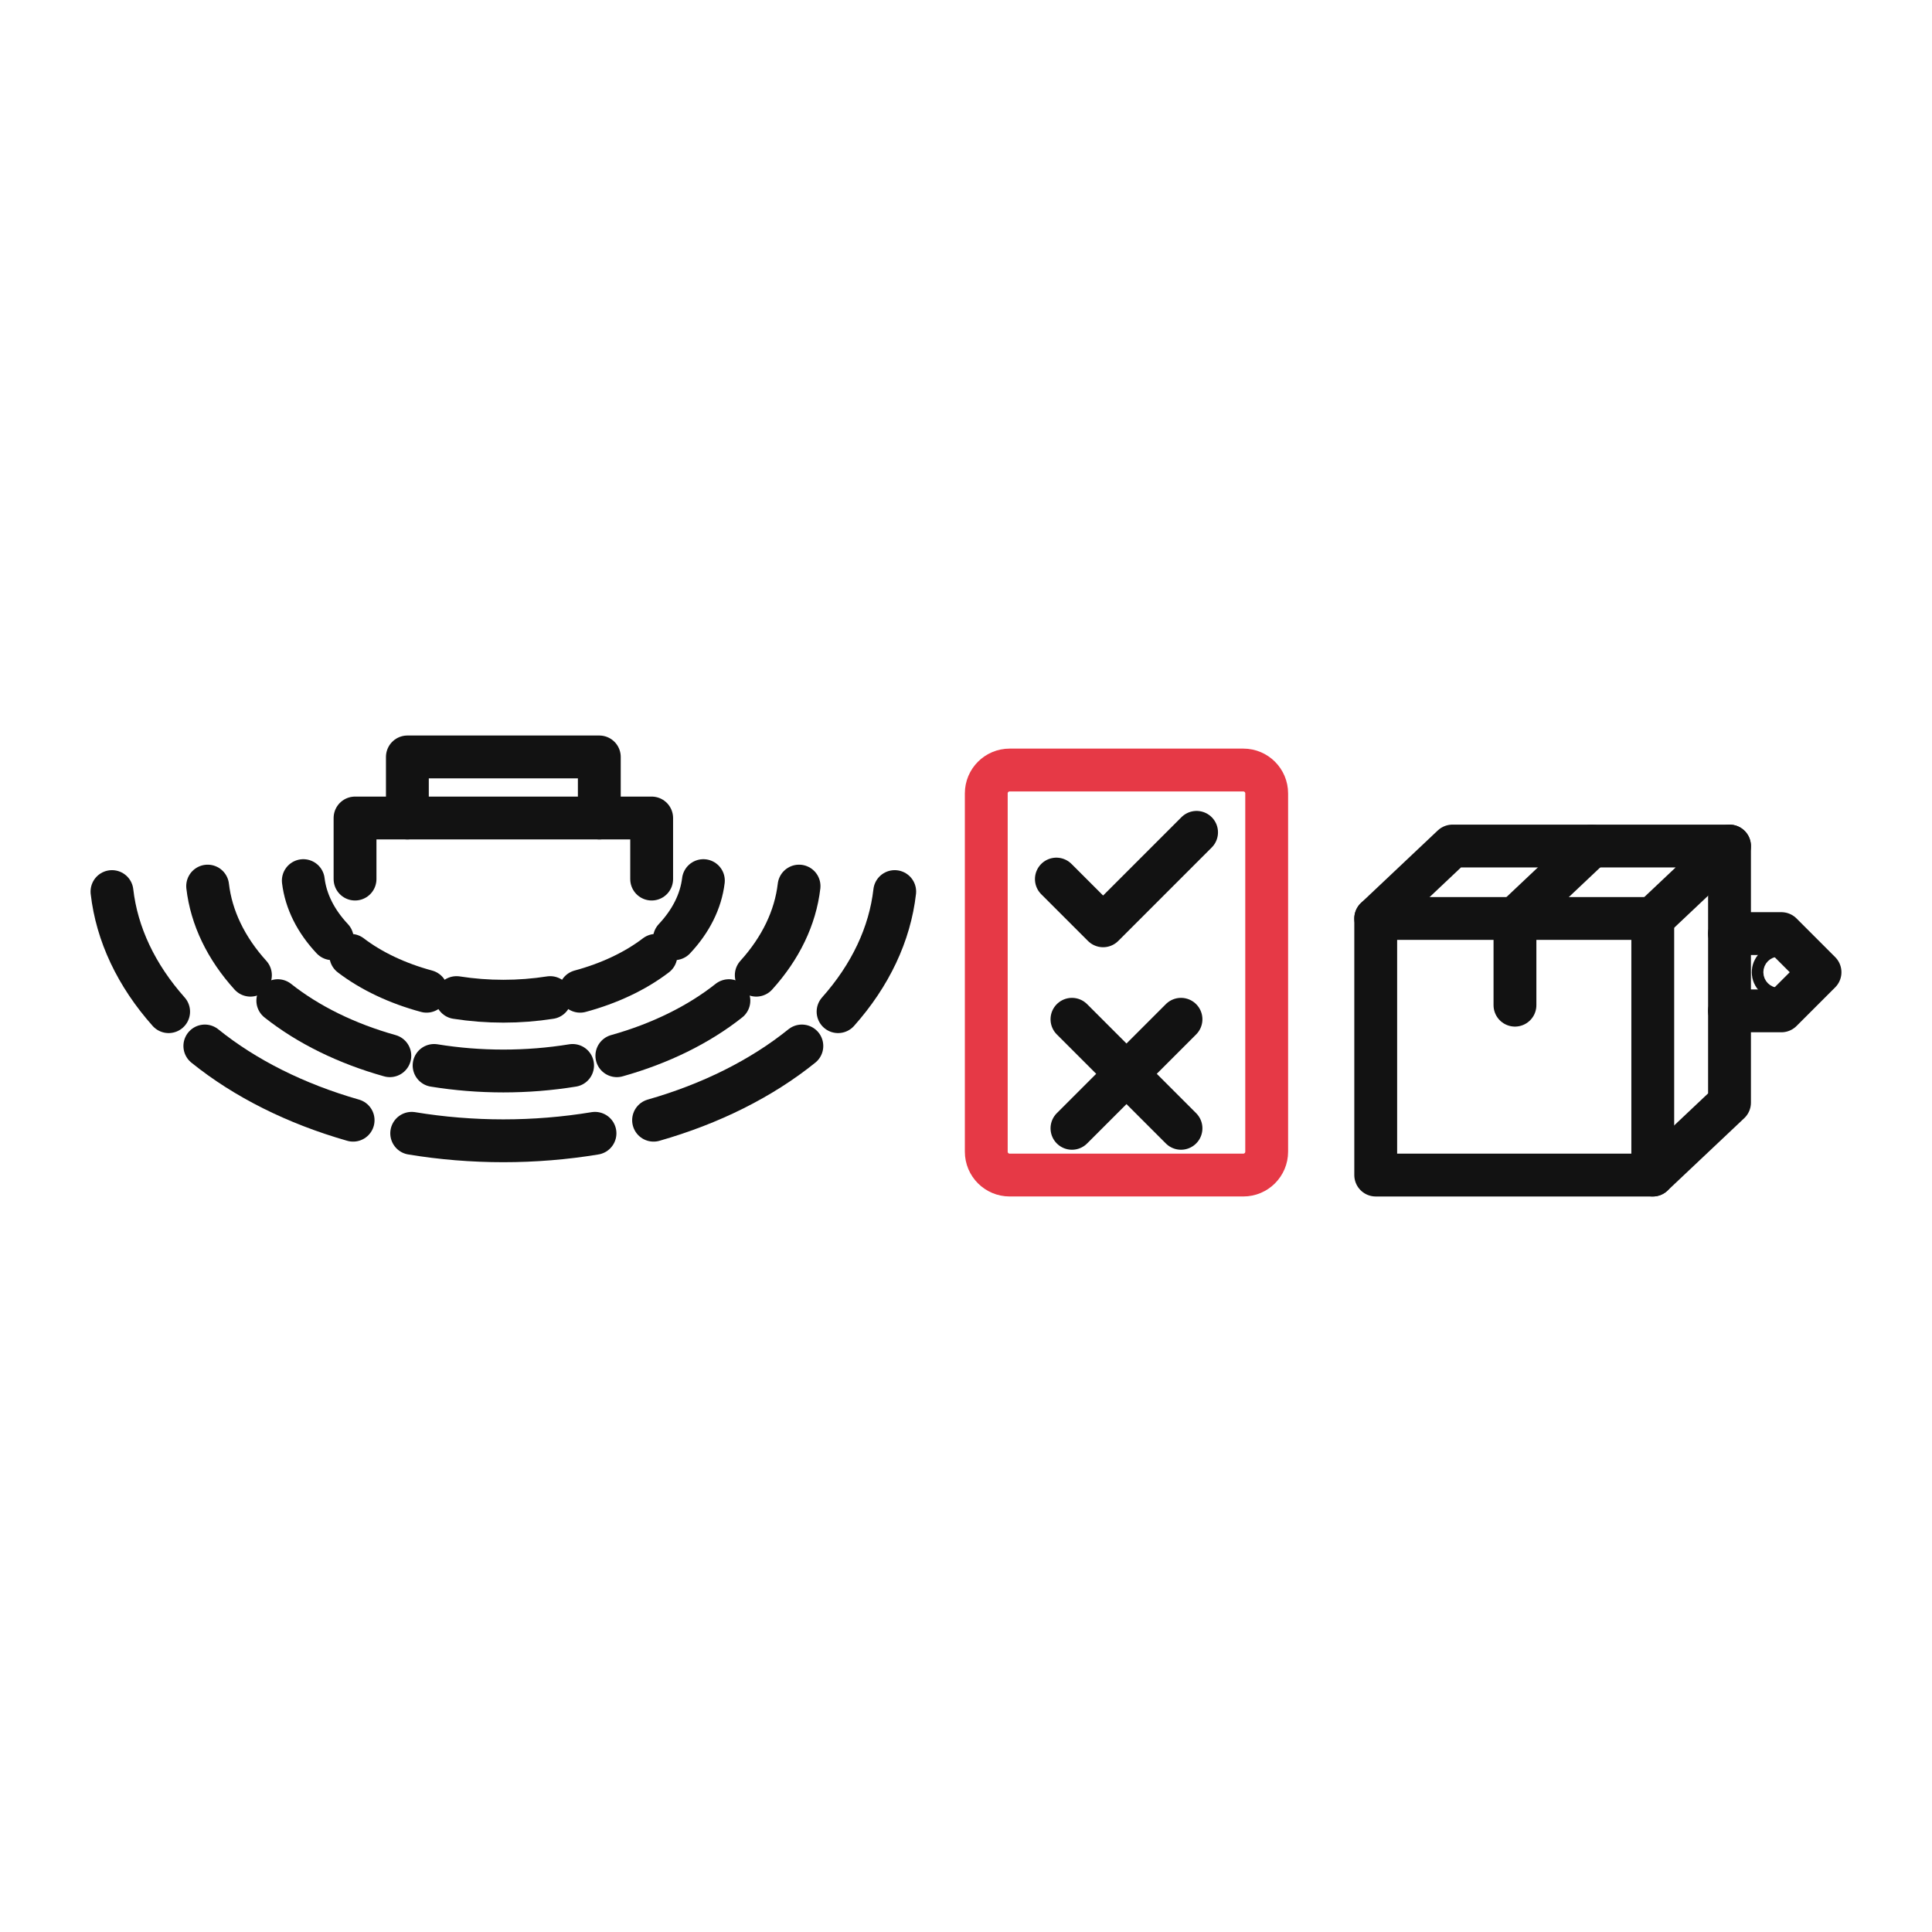
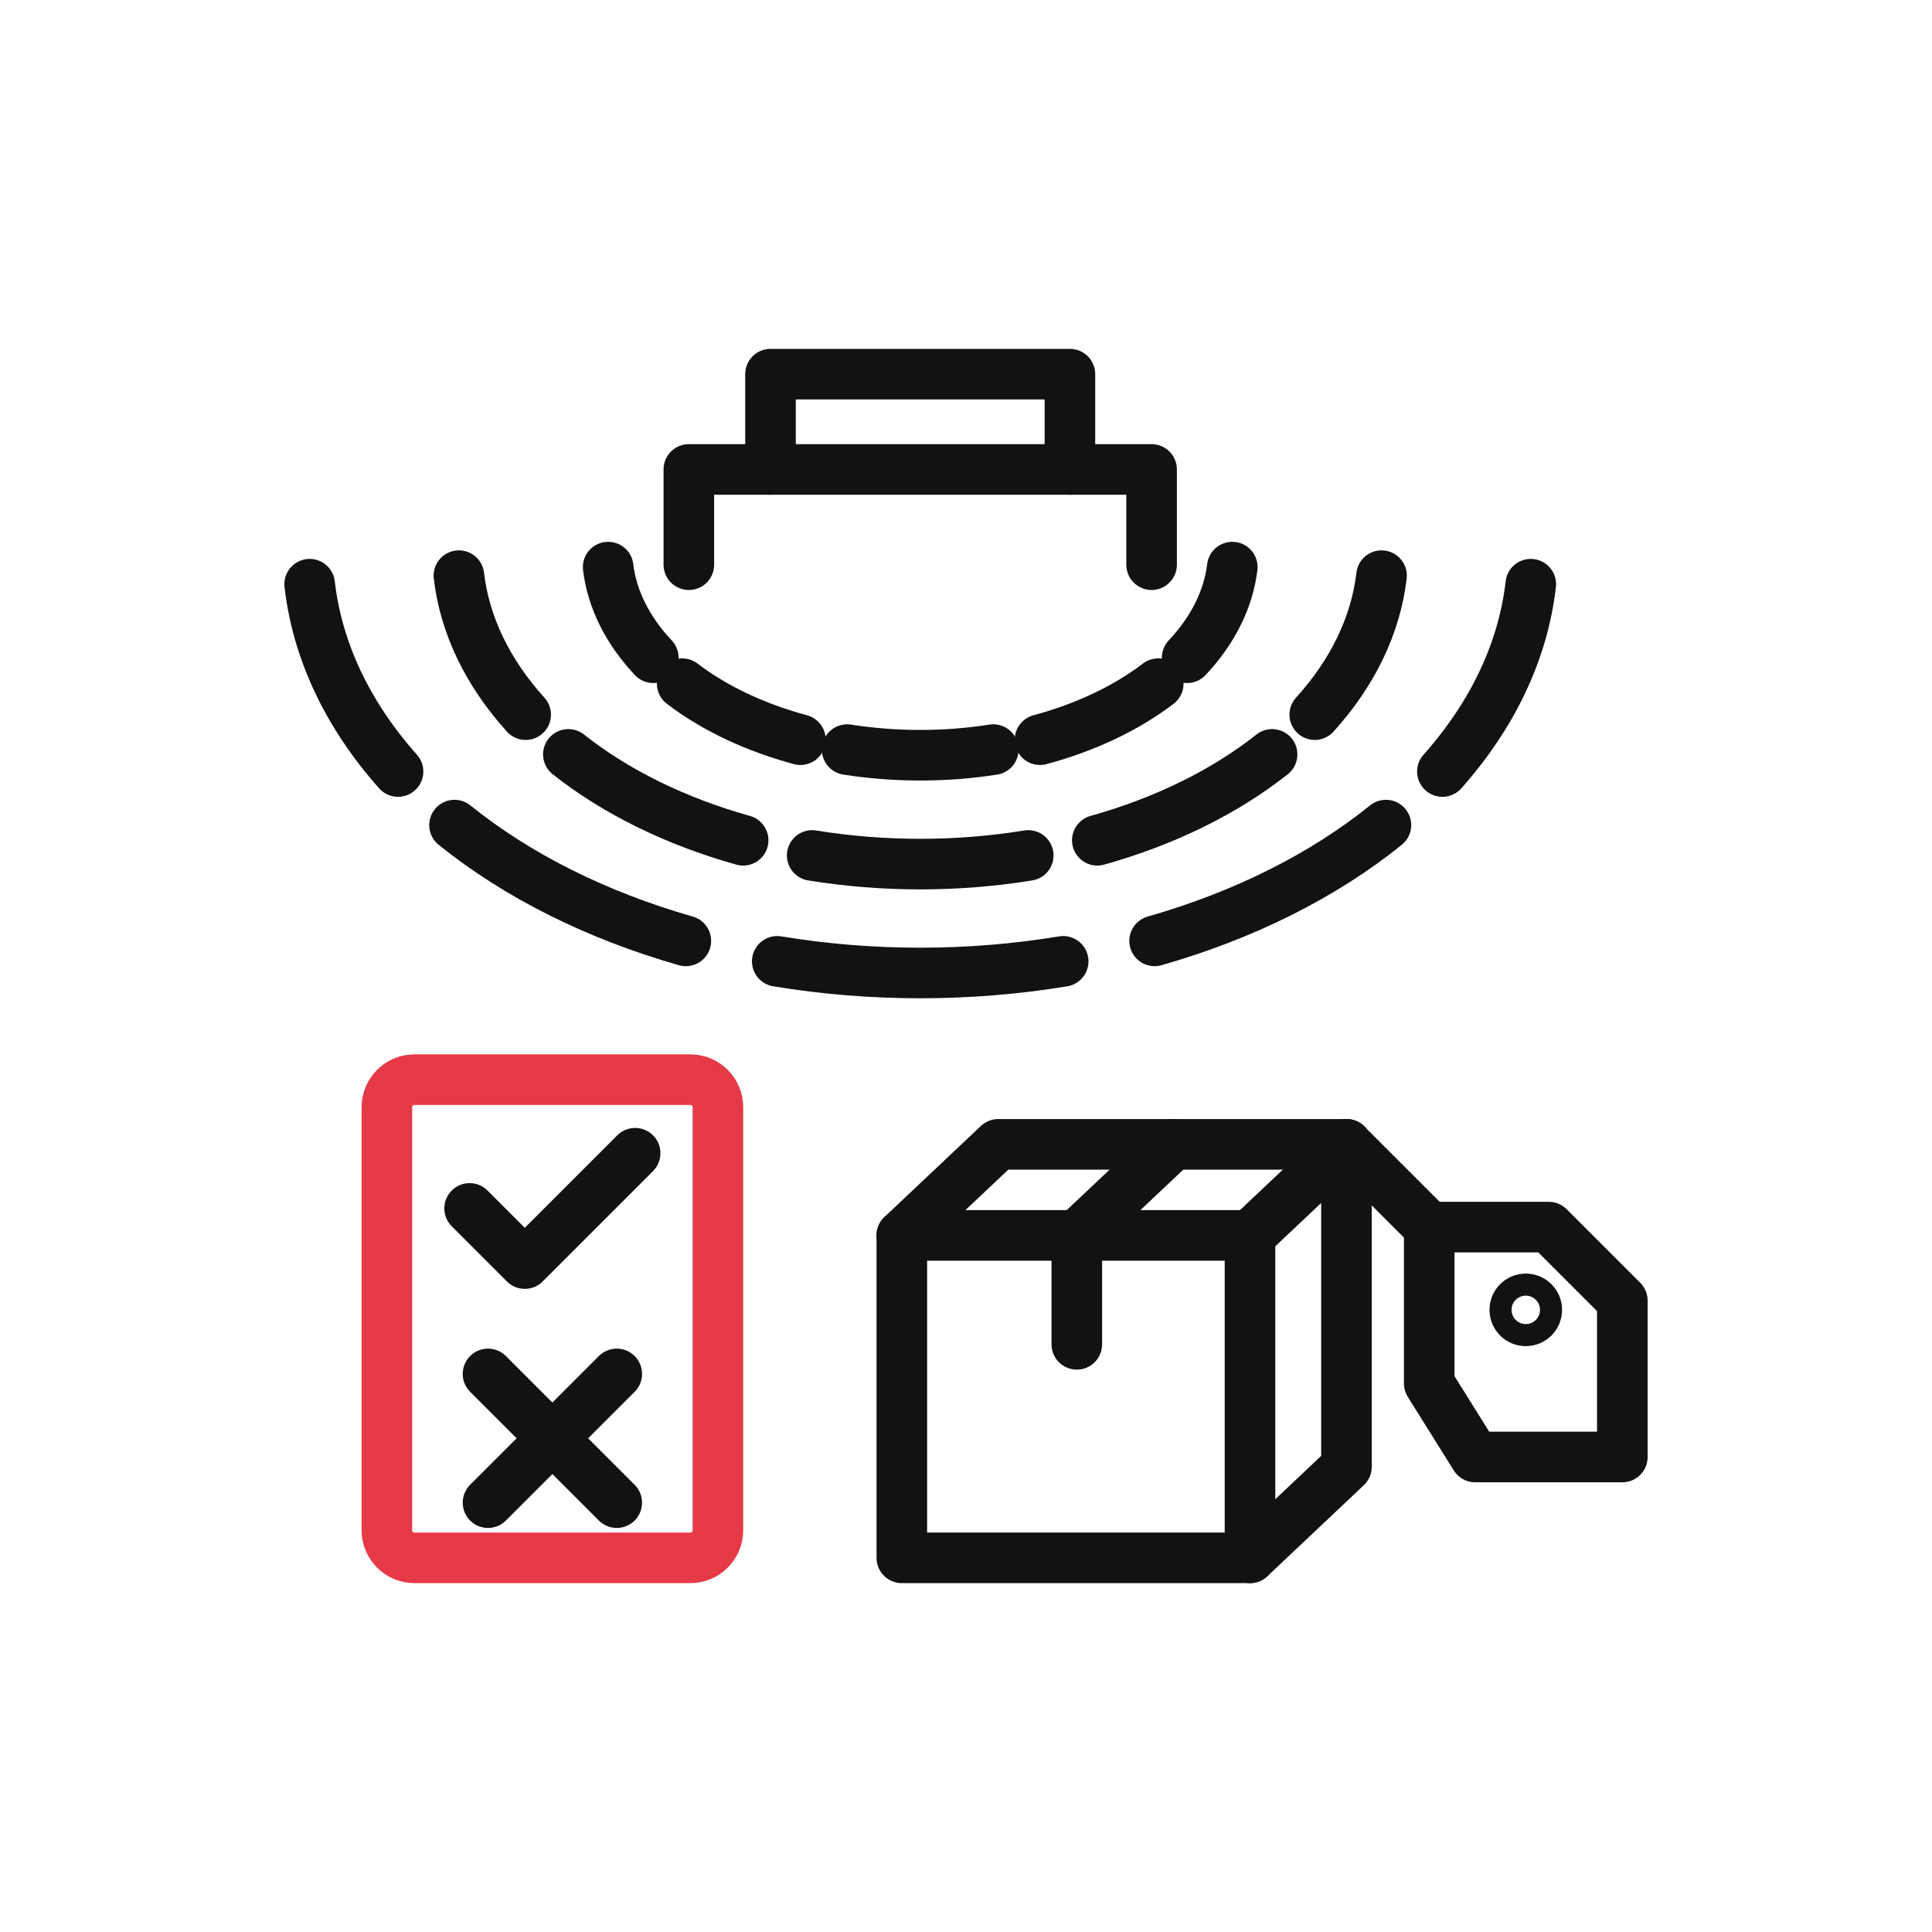
<svg xmlns="http://www.w3.org/2000/svg" id="oa-civic-line-r-42-option-b-red-black" data-id="R-42" width="128" height="128" viewBox="0 0 128 128">
  <g id="oa-civic-line-r-42-option-b-red-black-base" data-part="base">
-     <path d="M46.601 58.343 A13.293 8.67 0 0 1 44.682 62.193" fill="none" stroke="#121212" stroke-width="2.838" stroke-linecap="round" stroke-linejoin="round" />
-     <path d="M43.456 63.294 A13.293 8.67 0 0 1 38.435 65.672" fill="none" stroke="#121212" stroke-width="2.838" stroke-linecap="round" stroke-linejoin="round" />
-     <path d="M36.452 66.093 A13.293 8.67 0 0 1 30.244 66.093" fill="none" stroke="#121212" stroke-width="2.838" stroke-linecap="round" stroke-linejoin="round" />
-     <path d="M28.261 65.672 A13.293 8.67 0 0 1 23.24 63.294" fill="none" stroke="#121212" stroke-width="2.838" stroke-linecap="round" stroke-linejoin="round" />
-     <path d="M22.014 62.193 A13.293 8.67 0 0 1 20.095 58.343" fill="none" stroke="#121212" stroke-width="2.838" stroke-linecap="round" stroke-linejoin="round" />
-     <path d="M52.939 58.706 A19.651 13.293 0 0 1 50.104 64.609" fill="none" stroke="#121212" stroke-width="2.838" stroke-linecap="round" stroke-linejoin="round" />
-     <path d="M48.291 66.296 A19.651 13.293 0 0 1 40.868 69.944" fill="none" stroke="#121212" stroke-width="2.838" stroke-linecap="round" stroke-linejoin="round" />
-     <path d="M37.936 70.589 A19.651 13.293 0 0 1 28.76 70.589" fill="none" stroke="#121212" stroke-width="2.838" stroke-linecap="round" stroke-linejoin="round" />
-     <path d="M25.828 69.944 A19.651 13.293 0 0 1 18.405 66.296" fill="none" stroke="#121212" stroke-width="2.838" stroke-linecap="round" stroke-linejoin="round" />
-     <path d="M16.592 64.609 A19.651 13.293 0 0 1 13.757 58.706" fill="none" stroke="#121212" stroke-width="2.838" stroke-linecap="round" stroke-linejoin="round" />
-     <path d="M59.277 59.069 A26.009 17.917 0 0 1 55.524 67.025" fill="none" stroke="#121212" stroke-width="2.838" stroke-linecap="round" stroke-linejoin="round" />
-     <path d="M53.125 69.299 A26.009 17.917 0 0 1 43.301 74.216" fill="none" stroke="#121212" stroke-width="2.838" stroke-linecap="round" stroke-linejoin="round" />
-     <path d="M39.42 75.085 A26.009 17.917 0 0 1 27.276 75.085" fill="none" stroke="#121212" stroke-width="2.838" stroke-linecap="round" stroke-linejoin="round" />
-     <path d="M23.395 74.216 A26.009 17.917 0 0 1 13.571 69.299" fill="none" stroke="#121212" stroke-width="2.838" stroke-linecap="round" stroke-linejoin="round" />
-     <path d="M11.172 67.025 A26.009 17.917 0 0 1 7.419 59.069" fill="none" stroke="#121212" stroke-width="2.838" stroke-linecap="round" stroke-linejoin="round" />
-     <polyline points="23.522,58.241 23.522,54.195 43.174,54.195 43.174,58.241" fill="none" stroke="#121212" stroke-width="2.838" stroke-linecap="round" stroke-linejoin="round" />
-     <polyline points="26.99,54.195 26.99,50.149 39.706,50.149 39.706,54.195" fill="none" stroke="#121212" stroke-width="2.838" stroke-linecap="round" stroke-linejoin="round" />
-     <polyline points="69.987,58.241 73.084,61.337 79.276,55.145" fill="none" stroke="#121212" stroke-width="2.838" stroke-linecap="round" stroke-linejoin="round" />
-     <line x1="71.02" y1="67.53" x2="78.244" y2="74.754" fill="none" stroke="#121212" stroke-width="2.838" stroke-linecap="round" stroke-linejoin="round" />
-     <line x1="78.244" y1="67.53" x2="71.02" y2="74.754" fill="none" stroke="#121212" stroke-width="2.838" stroke-linecap="round" stroke-linejoin="round" />
-     <rect x="91.145" y="60.852" width="18.355" height="16.999" fill="none" stroke="#121212" stroke-width="2.838" stroke-linecap="round" stroke-linejoin="round" />
-     <polyline points="91.145,60.852 96.23,56.052 114.585,56.052 109.501,60.852" fill="none" stroke="#121212" stroke-width="2.838" stroke-linecap="round" stroke-linejoin="round" />
-     <polyline points="114.585,56.052 114.585,73.052 109.501,77.851" fill="none" stroke="#121212" stroke-width="2.838" stroke-linecap="round" stroke-linejoin="round" />
-     <polyline points="105.453,56.052 100.37,60.852 100.37,66.595" fill="none" stroke="#121212" stroke-width="2.838" stroke-linecap="round" stroke-linejoin="round" />
-     <path d="M114.585 61.853 L118.021 61.853 L120.581 64.413 L118.021 66.972 L114.585 66.972" fill="none" stroke="#121212" stroke-width="2.838" stroke-linecap="round" stroke-linejoin="round" />
-     <circle cx="117.861" cy="64.413" r="0.384" fill="none" stroke="#121212" stroke-width="2.838" stroke-linecap="round" stroke-linejoin="round" />
+     <path d="M81.642 37.572 A20.739 13.525 0 0 1 78.65 43.578" fill="none" stroke="#121212" stroke-width="3.351" stroke-linecap="round" stroke-linejoin="round" />
+     <path d="M76.737 45.295 A20.739 13.525 0 0 1 68.903 49.007" fill="none" stroke="#121212" stroke-width="3.351" stroke-linecap="round" stroke-linejoin="round" />
+     <path d="M65.808 49.663 A20.739 13.525 0 0 1 56.126 49.663" fill="none" stroke="#121212" stroke-width="3.351" stroke-linecap="round" stroke-linejoin="round" />
+     <path d="M53.03 49.007 A20.739 13.525 0 0 1 45.197 45.295" fill="none" stroke="#121212" stroke-width="3.351" stroke-linecap="round" stroke-linejoin="round" />
+     <path d="M43.284 43.578 A20.739 13.525 0 0 1 40.292 37.572" fill="none" stroke="#121212" stroke-width="3.351" stroke-linecap="round" stroke-linejoin="round" />
+     <path d="M91.53 38.138 A30.657 20.739 0 0 1 87.106 47.347" fill="none" stroke="#121212" stroke-width="3.351" stroke-linecap="round" stroke-linejoin="round" />
+     <path d="M84.279 49.98 A30.657 20.739 0 0 1 72.699 55.671" fill="none" stroke="#121212" stroke-width="3.351" stroke-linecap="round" stroke-linejoin="round" />
+     <path d="M68.124 56.676 A30.657 20.739 0 0 1 53.81 56.676" fill="none" stroke="#121212" stroke-width="3.351" stroke-linecap="round" stroke-linejoin="round" />
+     <path d="M49.235 55.671 A30.657 20.739 0 0 1 37.655 49.98" fill="none" stroke="#121212" stroke-width="3.351" stroke-linecap="round" stroke-linejoin="round" />
+     <path d="M34.827 47.347 A30.657 20.739 0 0 1 30.404 38.138" fill="none" stroke="#121212" stroke-width="3.351" stroke-linecap="round" stroke-linejoin="round" />
+     <path d="M101.418 38.704 A40.576 27.952 0 0 1 95.563 51.116" fill="none" stroke="#121212" stroke-width="3.351" stroke-linecap="round" stroke-linejoin="round" />
+     <path d="M91.821 54.665 A40.576 27.952 0 0 1 76.495 62.336" fill="none" stroke="#121212" stroke-width="3.351" stroke-linecap="round" stroke-linejoin="round" />
+     <path d="M70.439 63.691 A40.576 27.952 0 0 1 51.495 63.691" fill="none" stroke="#121212" stroke-width="3.351" stroke-linecap="round" stroke-linejoin="round" />
+     <path d="M45.439 62.336 A40.576 27.952 0 0 1 30.113 54.665" fill="none" stroke="#121212" stroke-width="3.351" stroke-linecap="round" stroke-linejoin="round" />
+     <path d="M26.37 51.116 A40.576 27.952 0 0 1 20.516 38.704" fill="none" stroke="#121212" stroke-width="3.351" stroke-linecap="round" stroke-linejoin="round" />
+     <polyline points="45.638,37.413 45.638,31.101 76.296,31.101 76.296,37.413" fill="none" stroke="#121212" stroke-width="3.351" stroke-linecap="round" stroke-linejoin="round" />
+     <polyline points="51.048,31.101 51.048,24.789 70.885,24.789 70.885,31.101" fill="none" stroke="#121212" stroke-width="3.351" stroke-linecap="round" stroke-linejoin="round" />
+     <polyline points="31.114,80.06 34.769,83.715 42.08,76.404" fill="none" stroke="#121212" stroke-width="3.351" stroke-linecap="round" stroke-linejoin="round" />
+     <line x1="32.332" y1="91.026" x2="40.862" y2="99.555" fill="none" stroke="#121212" stroke-width="3.351" stroke-linecap="round" stroke-linejoin="round" />
+     <line x1="40.862" y1="91.026" x2="32.332" y2="99.555" fill="none" stroke="#121212" stroke-width="3.351" stroke-linecap="round" stroke-linejoin="round" />
+     <rect x="59.748" y="81.847" width="23.068" height="21.364" fill="none" stroke="#121212" stroke-width="3.351" stroke-linecap="round" stroke-linejoin="round" />
+     <polyline points="59.748,81.847 66.138,75.816 89.207,75.816 82.817,81.847" fill="none" stroke="#121212" stroke-width="3.351" stroke-linecap="round" stroke-linejoin="round" />
+     <polyline points="89.207,75.816 89.207,97.179 82.817,103.211" fill="none" stroke="#121212" stroke-width="3.351" stroke-linecap="round" stroke-linejoin="round" />
+     <polyline points="77.73,75.816 71.341,81.847 71.341,89.065" fill="none" stroke="#121212" stroke-width="3.351" stroke-linecap="round" stroke-linejoin="round" />
+     <line x1="89.207" y1="75.816" x2="94.69" y2="81.299" fill="none" stroke="#121212" stroke-width="3.351" stroke-linecap="round" stroke-linejoin="round" />
+     <path d="M94.69 81.299 L102.61 81.299 L107.484 86.173 L107.484 96.53 L97.736 96.53 L94.69 91.656 Z" fill="none" stroke="#121212" stroke-width="3.351" stroke-linecap="round" stroke-linejoin="round" />
+     <circle cx="101.087" cy="86.782" r="0.731" fill="none" stroke="#121212" stroke-width="3.351" stroke-linecap="round" stroke-linejoin="round" />
  </g>
  <g id="oa-civic-line-r-42-option-b-red-black-accent" data-part="accent">
-     <rect x="65.343" y="51.016" width="18.578" height="26.834" rx="1.548" fill="none" stroke="#E63946" stroke-width="2.838" stroke-linecap="round" stroke-linejoin="round" />
+     <rect x="25.631" y="71.53" width="21.933" height="31.681" rx="1.828" fill="none" stroke="#E63946" stroke-width="3.351" stroke-linecap="round" stroke-linejoin="round" />
  </g>
</svg>
